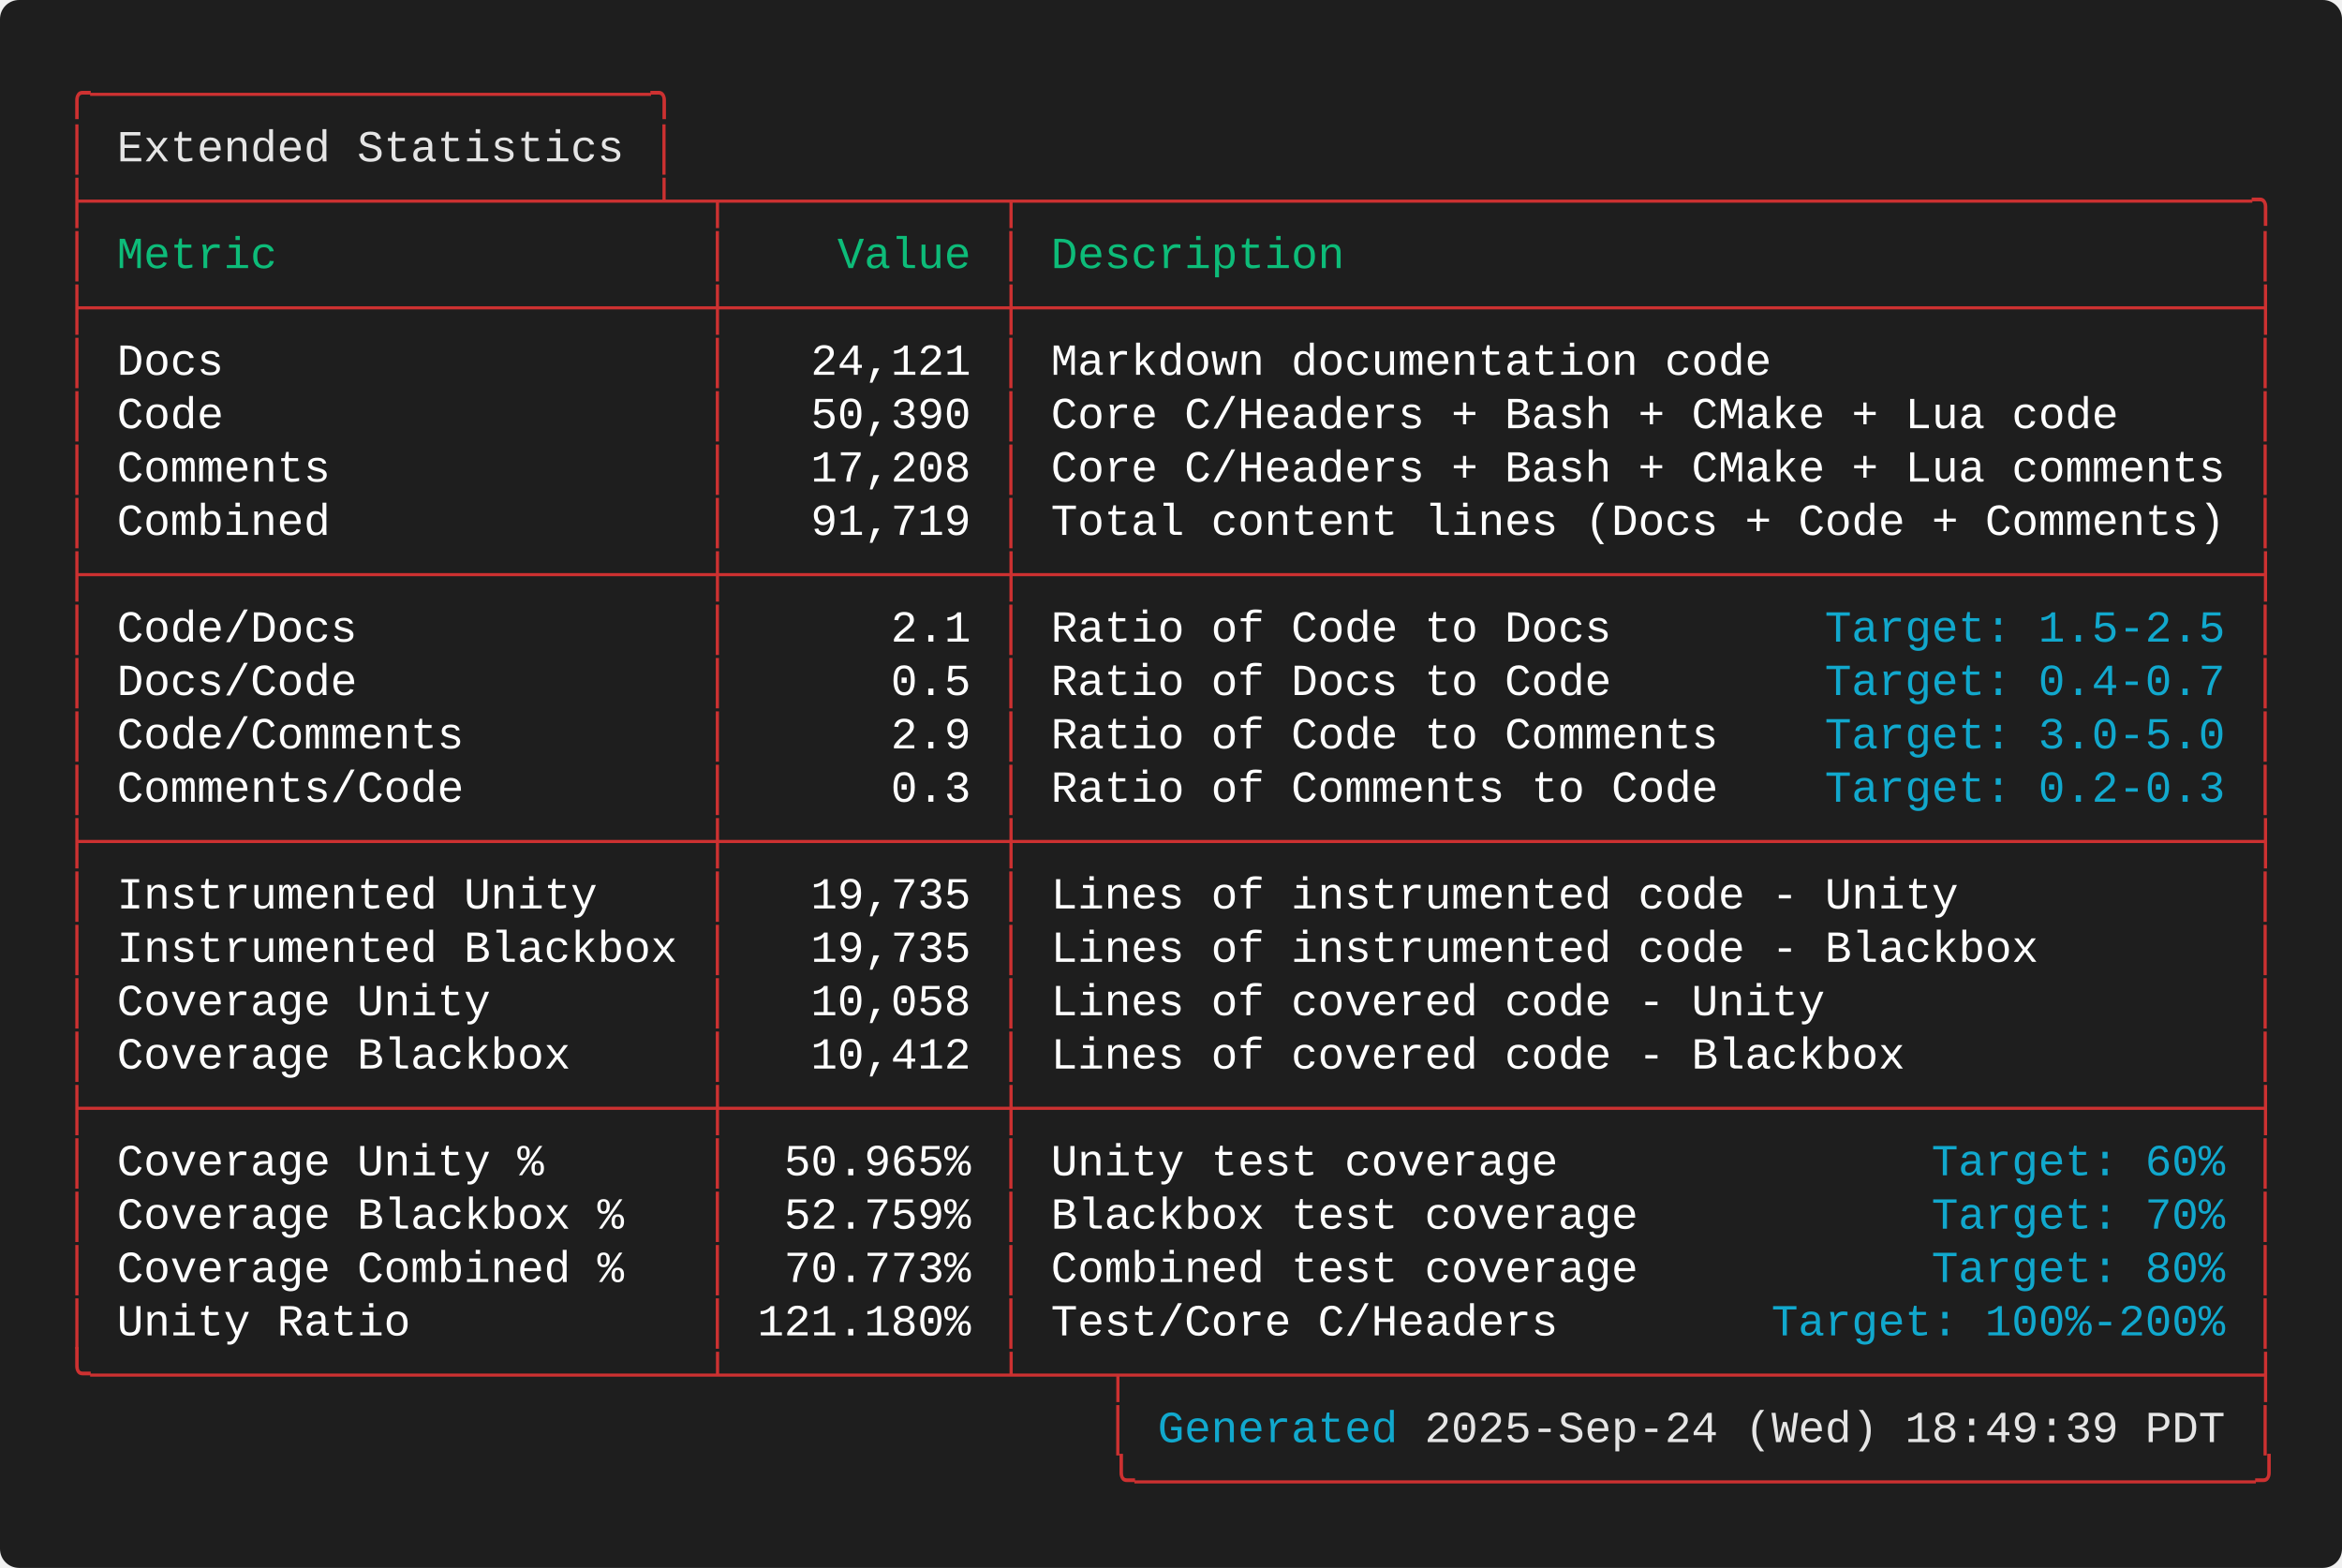
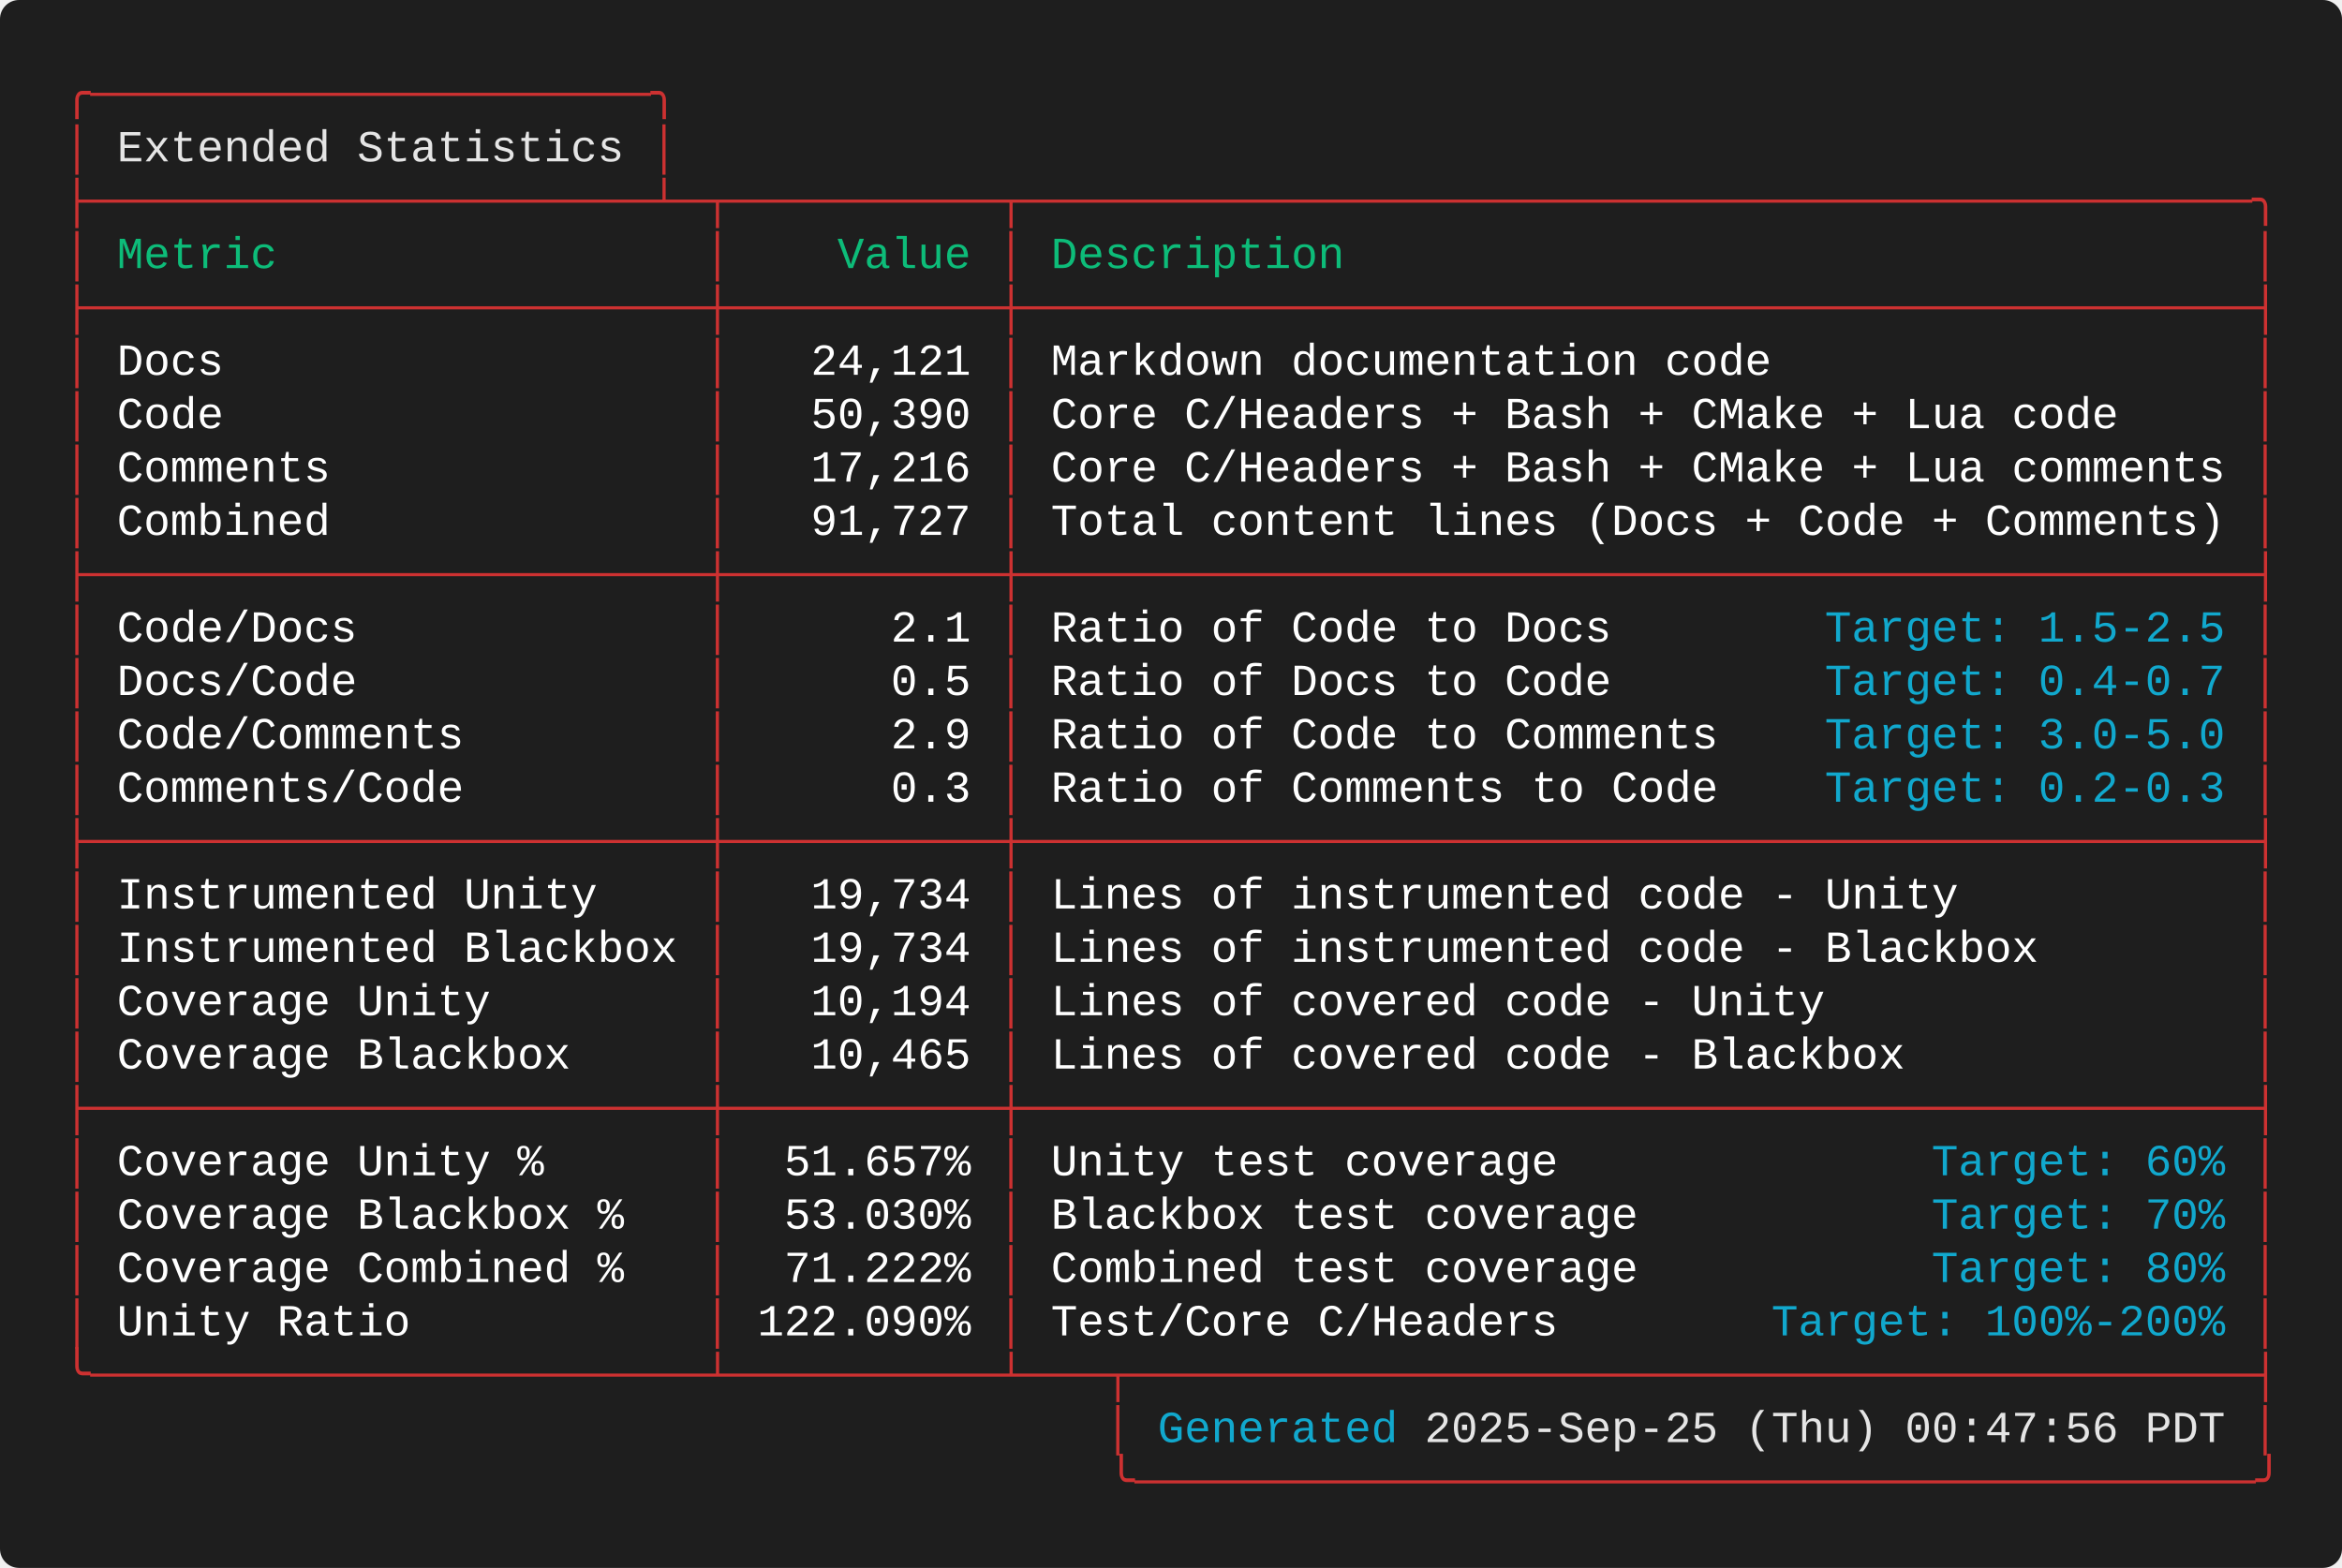
<svg xmlns="http://www.w3.org/2000/svg" width="737.20" height="493.60" viewBox="0 0 737.20 493.60">
  <defs>
    <style type="text/css">.terminal-text { font-family: 'Consolas', 'Consolas', 'Monaco', 'Courier New', monospace; }</style>
  </defs>
  <rect width="100%" height="100%" fill="#1e1e1e" rx="6" />
  <text x="20.00" y="34.00" font-size="14" class="terminal-text" xml:space="preserve" textLength="193.20" lengthAdjust="spacingAndGlyphs" fill="#cd3131">╭─────────────────────╮</text>
  <text x="20.00" y="50.80" font-size="14" class="terminal-text" xml:space="preserve" textLength="16.80" lengthAdjust="spacingAndGlyphs" fill="#cd3131">│ </text>
  <text x="36.80" y="50.80" font-size="14" class="terminal-text" xml:space="preserve" textLength="159.60" lengthAdjust="spacingAndGlyphs" fill="#e5e5e5">Extended Statistics</text>
  <text x="196.40" y="50.80" font-size="14" class="terminal-text" xml:space="preserve" textLength="8.40" lengthAdjust="spacingAndGlyphs" fill="#ffffff"> </text>
  <text x="204.80" y="50.80" font-size="14" class="terminal-text" xml:space="preserve" textLength="8.40" lengthAdjust="spacingAndGlyphs" fill="#cd3131">│</text>
  <text x="20.00" y="67.60" font-size="14" class="terminal-text" xml:space="preserve" textLength="697.20" lengthAdjust="spacingAndGlyphs" fill="#cd3131">├─────────────────────┴─┬──────────┬──────────────────────────────────────────────╮</text>
  <text x="20.00" y="84.40" font-size="14" class="terminal-text" xml:space="preserve" textLength="8.40" lengthAdjust="spacingAndGlyphs" fill="#cd3131">│</text>
  <text x="28.40" y="84.40" font-size="14" class="terminal-text" xml:space="preserve" textLength="193.20" lengthAdjust="spacingAndGlyphs" fill="#0dbc79"> Metric                </text>
  <text x="221.60" y="84.40" font-size="14" class="terminal-text" xml:space="preserve" textLength="8.40" lengthAdjust="spacingAndGlyphs" fill="#cd3131">│</text>
  <text x="230.00" y="84.40" font-size="14" class="terminal-text" xml:space="preserve" textLength="84.00" lengthAdjust="spacingAndGlyphs" fill="#0dbc79">    Value </text>
  <text x="314.00" y="84.40" font-size="14" class="terminal-text" xml:space="preserve" textLength="8.40" lengthAdjust="spacingAndGlyphs" fill="#cd3131">│</text>
  <text x="322.40" y="84.40" font-size="14" class="terminal-text" xml:space="preserve" textLength="386.40" lengthAdjust="spacingAndGlyphs" fill="#0dbc79"> Description                                  </text>
  <text x="708.80" y="84.40" font-size="14" class="terminal-text" xml:space="preserve" textLength="8.40" lengthAdjust="spacingAndGlyphs" fill="#cd3131">│</text>
  <text x="20.00" y="101.20" font-size="14" class="terminal-text" xml:space="preserve" textLength="697.20" lengthAdjust="spacingAndGlyphs" fill="#cd3131">├───────────────────────┼──────────┼──────────────────────────────────────────────┤</text>
  <text x="20.00" y="118.00" font-size="14" class="terminal-text" xml:space="preserve" textLength="8.40" lengthAdjust="spacingAndGlyphs" fill="#cd3131">│</text>
  <text x="28.40" y="118.00" font-size="14" class="terminal-text" xml:space="preserve" textLength="193.20" lengthAdjust="spacingAndGlyphs" fill="#ffffff"> Docs                  </text>
  <text x="221.60" y="118.00" font-size="14" class="terminal-text" xml:space="preserve" textLength="8.40" lengthAdjust="spacingAndGlyphs" fill="#cd3131">│</text>
  <text x="230.00" y="118.00" font-size="14" class="terminal-text" xml:space="preserve" textLength="84.00" lengthAdjust="spacingAndGlyphs" fill="#ffffff">   24,121 </text>
  <text x="314.00" y="118.00" font-size="14" class="terminal-text" xml:space="preserve" textLength="8.40" lengthAdjust="spacingAndGlyphs" fill="#cd3131">│</text>
  <text x="322.40" y="118.00" font-size="14" class="terminal-text" xml:space="preserve" textLength="386.40" lengthAdjust="spacingAndGlyphs" fill="#ffffff"> Markdown documentation code                  </text>
  <text x="708.80" y="118.00" font-size="14" class="terminal-text" xml:space="preserve" textLength="8.40" lengthAdjust="spacingAndGlyphs" fill="#cd3131">│</text>
  <text x="20.00" y="134.80" font-size="14" class="terminal-text" xml:space="preserve" textLength="8.40" lengthAdjust="spacingAndGlyphs" fill="#cd3131">│</text>
  <text x="28.40" y="134.80" font-size="14" class="terminal-text" xml:space="preserve" textLength="193.20" lengthAdjust="spacingAndGlyphs" fill="#ffffff"> Code                  </text>
  <text x="221.60" y="134.80" font-size="14" class="terminal-text" xml:space="preserve" textLength="8.40" lengthAdjust="spacingAndGlyphs" fill="#cd3131">│</text>
  <text x="230.00" y="134.80" font-size="14" class="terminal-text" xml:space="preserve" textLength="84.00" lengthAdjust="spacingAndGlyphs" fill="#ffffff">   50,390 </text>
  <text x="314.00" y="134.80" font-size="14" class="terminal-text" xml:space="preserve" textLength="8.40" lengthAdjust="spacingAndGlyphs" fill="#cd3131">│</text>
  <text x="322.40" y="134.80" font-size="14" class="terminal-text" xml:space="preserve" textLength="386.40" lengthAdjust="spacingAndGlyphs" fill="#ffffff"> Core C/Headers + Bash + CMake + Lua code     </text>
  <text x="708.80" y="134.80" font-size="14" class="terminal-text" xml:space="preserve" textLength="8.40" lengthAdjust="spacingAndGlyphs" fill="#cd3131">│</text>
  <text x="20.00" y="151.60" font-size="14" class="terminal-text" xml:space="preserve" textLength="8.40" lengthAdjust="spacingAndGlyphs" fill="#cd3131">│</text>
  <text x="28.40" y="151.60" font-size="14" class="terminal-text" xml:space="preserve" textLength="193.20" lengthAdjust="spacingAndGlyphs" fill="#ffffff"> Comments              </text>
  <text x="221.60" y="151.60" font-size="14" class="terminal-text" xml:space="preserve" textLength="8.40" lengthAdjust="spacingAndGlyphs" fill="#cd3131">│</text>
-   <text x="230.00" y="151.60" font-size="14" class="terminal-text" xml:space="preserve" textLength="84.00" lengthAdjust="spacingAndGlyphs" fill="#ffffff">   17,208 </text>
+   <text x="230.00" y="151.60" font-size="14" class="terminal-text" xml:space="preserve" textLength="84.00" lengthAdjust="spacingAndGlyphs" fill="#ffffff">   17,216 </text>
  <text x="314.00" y="151.60" font-size="14" class="terminal-text" xml:space="preserve" textLength="8.40" lengthAdjust="spacingAndGlyphs" fill="#cd3131">│</text>
  <text x="322.40" y="151.60" font-size="14" class="terminal-text" xml:space="preserve" textLength="386.40" lengthAdjust="spacingAndGlyphs" fill="#ffffff"> Core C/Headers + Bash + CMake + Lua comments </text>
  <text x="708.80" y="151.60" font-size="14" class="terminal-text" xml:space="preserve" textLength="8.40" lengthAdjust="spacingAndGlyphs" fill="#cd3131">│</text>
  <text x="20.00" y="168.40" font-size="14" class="terminal-text" xml:space="preserve" textLength="8.40" lengthAdjust="spacingAndGlyphs" fill="#cd3131">│</text>
  <text x="28.40" y="168.40" font-size="14" class="terminal-text" xml:space="preserve" textLength="193.20" lengthAdjust="spacingAndGlyphs" fill="#ffffff"> Combined              </text>
  <text x="221.60" y="168.40" font-size="14" class="terminal-text" xml:space="preserve" textLength="8.40" lengthAdjust="spacingAndGlyphs" fill="#cd3131">│</text>
-   <text x="230.00" y="168.40" font-size="14" class="terminal-text" xml:space="preserve" textLength="84.00" lengthAdjust="spacingAndGlyphs" fill="#ffffff">   91,719 </text>
+   <text x="230.00" y="168.40" font-size="14" class="terminal-text" xml:space="preserve" textLength="84.00" lengthAdjust="spacingAndGlyphs" fill="#ffffff">   91,727 </text>
  <text x="314.00" y="168.40" font-size="14" class="terminal-text" xml:space="preserve" textLength="8.40" lengthAdjust="spacingAndGlyphs" fill="#cd3131">│</text>
  <text x="322.40" y="168.40" font-size="14" class="terminal-text" xml:space="preserve" textLength="386.40" lengthAdjust="spacingAndGlyphs" fill="#ffffff"> Total content lines (Docs + Code + Comments) </text>
  <text x="708.80" y="168.40" font-size="14" class="terminal-text" xml:space="preserve" textLength="8.40" lengthAdjust="spacingAndGlyphs" fill="#cd3131">│</text>
  <text x="20.00" y="185.20" font-size="14" class="terminal-text" xml:space="preserve" textLength="697.20" lengthAdjust="spacingAndGlyphs" fill="#cd3131">├───────────────────────┼──────────┼──────────────────────────────────────────────┤</text>
  <text x="20.00" y="202.00" font-size="14" class="terminal-text" xml:space="preserve" textLength="8.40" lengthAdjust="spacingAndGlyphs" fill="#cd3131">│</text>
  <text x="28.40" y="202.00" font-size="14" class="terminal-text" xml:space="preserve" textLength="193.20" lengthAdjust="spacingAndGlyphs" fill="#ffffff"> Code/Docs             </text>
  <text x="221.60" y="202.00" font-size="14" class="terminal-text" xml:space="preserve" textLength="8.40" lengthAdjust="spacingAndGlyphs" fill="#cd3131">│</text>
  <text x="230.00" y="202.00" font-size="14" class="terminal-text" xml:space="preserve" textLength="84.00" lengthAdjust="spacingAndGlyphs" fill="#ffffff">      2.1 </text>
  <text x="314.00" y="202.00" font-size="14" class="terminal-text" xml:space="preserve" textLength="8.40" lengthAdjust="spacingAndGlyphs" fill="#cd3131">│</text>
  <text x="322.40" y="202.00" font-size="14" class="terminal-text" xml:space="preserve" textLength="252.00" lengthAdjust="spacingAndGlyphs" fill="#ffffff"> Ratio of Code to Docs        </text>
  <text x="574.40" y="202.00" font-size="14" class="terminal-text" xml:space="preserve" textLength="126.00" lengthAdjust="spacingAndGlyphs" fill="#11a8cd">Target: 1.5-2.5</text>
  <text x="700.40" y="202.00" font-size="14" class="terminal-text" xml:space="preserve" textLength="8.40" lengthAdjust="spacingAndGlyphs" fill="#ffffff"> </text>
  <text x="708.80" y="202.00" font-size="14" class="terminal-text" xml:space="preserve" textLength="8.40" lengthAdjust="spacingAndGlyphs" fill="#cd3131">│</text>
  <text x="20.00" y="218.80" font-size="14" class="terminal-text" xml:space="preserve" textLength="8.40" lengthAdjust="spacingAndGlyphs" fill="#cd3131">│</text>
  <text x="28.40" y="218.80" font-size="14" class="terminal-text" xml:space="preserve" textLength="193.20" lengthAdjust="spacingAndGlyphs" fill="#ffffff"> Docs/Code             </text>
  <text x="221.60" y="218.80" font-size="14" class="terminal-text" xml:space="preserve" textLength="8.40" lengthAdjust="spacingAndGlyphs" fill="#cd3131">│</text>
  <text x="230.00" y="218.80" font-size="14" class="terminal-text" xml:space="preserve" textLength="84.00" lengthAdjust="spacingAndGlyphs" fill="#ffffff">      0.5 </text>
  <text x="314.00" y="218.80" font-size="14" class="terminal-text" xml:space="preserve" textLength="8.40" lengthAdjust="spacingAndGlyphs" fill="#cd3131">│</text>
  <text x="322.40" y="218.80" font-size="14" class="terminal-text" xml:space="preserve" textLength="252.00" lengthAdjust="spacingAndGlyphs" fill="#ffffff"> Ratio of Docs to Code        </text>
  <text x="574.40" y="218.80" font-size="14" class="terminal-text" xml:space="preserve" textLength="126.00" lengthAdjust="spacingAndGlyphs" fill="#11a8cd">Target: 0.4-0.7</text>
  <text x="700.40" y="218.80" font-size="14" class="terminal-text" xml:space="preserve" textLength="8.40" lengthAdjust="spacingAndGlyphs" fill="#ffffff"> </text>
  <text x="708.80" y="218.80" font-size="14" class="terminal-text" xml:space="preserve" textLength="8.40" lengthAdjust="spacingAndGlyphs" fill="#cd3131">│</text>
  <text x="20.00" y="235.60" font-size="14" class="terminal-text" xml:space="preserve" textLength="8.40" lengthAdjust="spacingAndGlyphs" fill="#cd3131">│</text>
  <text x="28.40" y="235.60" font-size="14" class="terminal-text" xml:space="preserve" textLength="193.20" lengthAdjust="spacingAndGlyphs" fill="#ffffff"> Code/Comments         </text>
  <text x="221.60" y="235.60" font-size="14" class="terminal-text" xml:space="preserve" textLength="8.40" lengthAdjust="spacingAndGlyphs" fill="#cd3131">│</text>
  <text x="230.00" y="235.60" font-size="14" class="terminal-text" xml:space="preserve" textLength="84.00" lengthAdjust="spacingAndGlyphs" fill="#ffffff">      2.9 </text>
  <text x="314.00" y="235.60" font-size="14" class="terminal-text" xml:space="preserve" textLength="8.40" lengthAdjust="spacingAndGlyphs" fill="#cd3131">│</text>
  <text x="322.40" y="235.60" font-size="14" class="terminal-text" xml:space="preserve" textLength="252.00" lengthAdjust="spacingAndGlyphs" fill="#ffffff"> Ratio of Code to Comments    </text>
  <text x="574.40" y="235.60" font-size="14" class="terminal-text" xml:space="preserve" textLength="126.00" lengthAdjust="spacingAndGlyphs" fill="#11a8cd">Target: 3.0-5.0</text>
  <text x="700.40" y="235.60" font-size="14" class="terminal-text" xml:space="preserve" textLength="8.40" lengthAdjust="spacingAndGlyphs" fill="#ffffff"> </text>
  <text x="708.80" y="235.60" font-size="14" class="terminal-text" xml:space="preserve" textLength="8.40" lengthAdjust="spacingAndGlyphs" fill="#cd3131">│</text>
  <text x="20.00" y="252.40" font-size="14" class="terminal-text" xml:space="preserve" textLength="8.40" lengthAdjust="spacingAndGlyphs" fill="#cd3131">│</text>
  <text x="28.40" y="252.40" font-size="14" class="terminal-text" xml:space="preserve" textLength="193.20" lengthAdjust="spacingAndGlyphs" fill="#ffffff"> Comments/Code         </text>
  <text x="221.60" y="252.40" font-size="14" class="terminal-text" xml:space="preserve" textLength="8.40" lengthAdjust="spacingAndGlyphs" fill="#cd3131">│</text>
  <text x="230.00" y="252.40" font-size="14" class="terminal-text" xml:space="preserve" textLength="84.00" lengthAdjust="spacingAndGlyphs" fill="#ffffff">      0.3 </text>
  <text x="314.00" y="252.40" font-size="14" class="terminal-text" xml:space="preserve" textLength="8.40" lengthAdjust="spacingAndGlyphs" fill="#cd3131">│</text>
  <text x="322.40" y="252.40" font-size="14" class="terminal-text" xml:space="preserve" textLength="252.00" lengthAdjust="spacingAndGlyphs" fill="#ffffff"> Ratio of Comments to Code    </text>
  <text x="574.40" y="252.40" font-size="14" class="terminal-text" xml:space="preserve" textLength="126.00" lengthAdjust="spacingAndGlyphs" fill="#11a8cd">Target: 0.2-0.3</text>
  <text x="700.40" y="252.40" font-size="14" class="terminal-text" xml:space="preserve" textLength="8.40" lengthAdjust="spacingAndGlyphs" fill="#ffffff"> </text>
  <text x="708.80" y="252.40" font-size="14" class="terminal-text" xml:space="preserve" textLength="8.40" lengthAdjust="spacingAndGlyphs" fill="#cd3131">│</text>
  <text x="20.00" y="269.20" font-size="14" class="terminal-text" xml:space="preserve" textLength="697.20" lengthAdjust="spacingAndGlyphs" fill="#cd3131">├───────────────────────┼──────────┼──────────────────────────────────────────────┤</text>
  <text x="20.00" y="286.00" font-size="14" class="terminal-text" xml:space="preserve" textLength="8.40" lengthAdjust="spacingAndGlyphs" fill="#cd3131">│</text>
  <text x="28.40" y="286.00" font-size="14" class="terminal-text" xml:space="preserve" textLength="193.20" lengthAdjust="spacingAndGlyphs" fill="#ffffff"> Instrumented Unity    </text>
  <text x="221.60" y="286.00" font-size="14" class="terminal-text" xml:space="preserve" textLength="8.40" lengthAdjust="spacingAndGlyphs" fill="#cd3131">│</text>
-   <text x="230.00" y="286.00" font-size="14" class="terminal-text" xml:space="preserve" textLength="84.00" lengthAdjust="spacingAndGlyphs" fill="#ffffff">   19,735 </text>
+   <text x="230.00" y="286.00" font-size="14" class="terminal-text" xml:space="preserve" textLength="84.00" lengthAdjust="spacingAndGlyphs" fill="#ffffff">   19,734 </text>
  <text x="314.00" y="286.00" font-size="14" class="terminal-text" xml:space="preserve" textLength="8.40" lengthAdjust="spacingAndGlyphs" fill="#cd3131">│</text>
  <text x="322.40" y="286.00" font-size="14" class="terminal-text" xml:space="preserve" textLength="386.40" lengthAdjust="spacingAndGlyphs" fill="#ffffff"> Lines of instrumented code - Unity           </text>
  <text x="708.80" y="286.00" font-size="14" class="terminal-text" xml:space="preserve" textLength="8.40" lengthAdjust="spacingAndGlyphs" fill="#cd3131">│</text>
  <text x="20.00" y="302.80" font-size="14" class="terminal-text" xml:space="preserve" textLength="8.40" lengthAdjust="spacingAndGlyphs" fill="#cd3131">│</text>
  <text x="28.40" y="302.80" font-size="14" class="terminal-text" xml:space="preserve" textLength="193.20" lengthAdjust="spacingAndGlyphs" fill="#ffffff"> Instrumented Blackbox </text>
  <text x="221.60" y="302.80" font-size="14" class="terminal-text" xml:space="preserve" textLength="8.40" lengthAdjust="spacingAndGlyphs" fill="#cd3131">│</text>
-   <text x="230.00" y="302.80" font-size="14" class="terminal-text" xml:space="preserve" textLength="84.00" lengthAdjust="spacingAndGlyphs" fill="#ffffff">   19,735 </text>
+   <text x="230.00" y="302.80" font-size="14" class="terminal-text" xml:space="preserve" textLength="84.00" lengthAdjust="spacingAndGlyphs" fill="#ffffff">   19,734 </text>
  <text x="314.00" y="302.80" font-size="14" class="terminal-text" xml:space="preserve" textLength="8.40" lengthAdjust="spacingAndGlyphs" fill="#cd3131">│</text>
  <text x="322.40" y="302.80" font-size="14" class="terminal-text" xml:space="preserve" textLength="386.40" lengthAdjust="spacingAndGlyphs" fill="#ffffff"> Lines of instrumented code - Blackbox        </text>
  <text x="708.80" y="302.80" font-size="14" class="terminal-text" xml:space="preserve" textLength="8.40" lengthAdjust="spacingAndGlyphs" fill="#cd3131">│</text>
  <text x="20.00" y="319.60" font-size="14" class="terminal-text" xml:space="preserve" textLength="8.40" lengthAdjust="spacingAndGlyphs" fill="#cd3131">│</text>
  <text x="28.40" y="319.60" font-size="14" class="terminal-text" xml:space="preserve" textLength="193.20" lengthAdjust="spacingAndGlyphs" fill="#ffffff"> Coverage Unity        </text>
  <text x="221.60" y="319.60" font-size="14" class="terminal-text" xml:space="preserve" textLength="8.40" lengthAdjust="spacingAndGlyphs" fill="#cd3131">│</text>
-   <text x="230.00" y="319.60" font-size="14" class="terminal-text" xml:space="preserve" textLength="84.00" lengthAdjust="spacingAndGlyphs" fill="#ffffff">   10,058 </text>
+   <text x="230.00" y="319.60" font-size="14" class="terminal-text" xml:space="preserve" textLength="84.00" lengthAdjust="spacingAndGlyphs" fill="#ffffff">   10,194 </text>
  <text x="314.00" y="319.60" font-size="14" class="terminal-text" xml:space="preserve" textLength="8.40" lengthAdjust="spacingAndGlyphs" fill="#cd3131">│</text>
  <text x="322.40" y="319.60" font-size="14" class="terminal-text" xml:space="preserve" textLength="386.40" lengthAdjust="spacingAndGlyphs" fill="#ffffff"> Lines of covered code - Unity                </text>
  <text x="708.80" y="319.60" font-size="14" class="terminal-text" xml:space="preserve" textLength="8.40" lengthAdjust="spacingAndGlyphs" fill="#cd3131">│</text>
  <text x="20.00" y="336.40" font-size="14" class="terminal-text" xml:space="preserve" textLength="8.40" lengthAdjust="spacingAndGlyphs" fill="#cd3131">│</text>
  <text x="28.40" y="336.40" font-size="14" class="terminal-text" xml:space="preserve" textLength="193.20" lengthAdjust="spacingAndGlyphs" fill="#ffffff"> Coverage Blackbox     </text>
  <text x="221.60" y="336.40" font-size="14" class="terminal-text" xml:space="preserve" textLength="8.40" lengthAdjust="spacingAndGlyphs" fill="#cd3131">│</text>
-   <text x="230.00" y="336.40" font-size="14" class="terminal-text" xml:space="preserve" textLength="84.00" lengthAdjust="spacingAndGlyphs" fill="#ffffff">   10,412 </text>
+   <text x="230.00" y="336.40" font-size="14" class="terminal-text" xml:space="preserve" textLength="84.00" lengthAdjust="spacingAndGlyphs" fill="#ffffff">   10,465 </text>
  <text x="314.00" y="336.40" font-size="14" class="terminal-text" xml:space="preserve" textLength="8.40" lengthAdjust="spacingAndGlyphs" fill="#cd3131">│</text>
  <text x="322.40" y="336.40" font-size="14" class="terminal-text" xml:space="preserve" textLength="386.40" lengthAdjust="spacingAndGlyphs" fill="#ffffff"> Lines of covered code - Blackbox             </text>
  <text x="708.80" y="336.40" font-size="14" class="terminal-text" xml:space="preserve" textLength="8.40" lengthAdjust="spacingAndGlyphs" fill="#cd3131">│</text>
  <text x="20.00" y="353.20" font-size="14" class="terminal-text" xml:space="preserve" textLength="697.20" lengthAdjust="spacingAndGlyphs" fill="#cd3131">├───────────────────────┼──────────┼──────────────────────────────────────────────┤</text>
  <text x="20.00" y="370.00" font-size="14" class="terminal-text" xml:space="preserve" textLength="8.40" lengthAdjust="spacingAndGlyphs" fill="#cd3131">│</text>
  <text x="28.40" y="370.00" font-size="14" class="terminal-text" xml:space="preserve" textLength="193.20" lengthAdjust="spacingAndGlyphs" fill="#ffffff"> Coverage Unity %      </text>
  <text x="221.60" y="370.00" font-size="14" class="terminal-text" xml:space="preserve" textLength="8.40" lengthAdjust="spacingAndGlyphs" fill="#cd3131">│</text>
-   <text x="230.00" y="370.00" font-size="14" class="terminal-text" xml:space="preserve" textLength="84.00" lengthAdjust="spacingAndGlyphs" fill="#ffffff">  50.965% </text>
+   <text x="230.00" y="370.00" font-size="14" class="terminal-text" xml:space="preserve" textLength="84.00" lengthAdjust="spacingAndGlyphs" fill="#ffffff">  51.657% </text>
  <text x="314.00" y="370.00" font-size="14" class="terminal-text" xml:space="preserve" textLength="8.40" lengthAdjust="spacingAndGlyphs" fill="#cd3131">│</text>
  <text x="322.40" y="370.00" font-size="14" class="terminal-text" xml:space="preserve" textLength="285.60" lengthAdjust="spacingAndGlyphs" fill="#ffffff"> Unity test coverage              </text>
  <text x="608.00" y="370.00" font-size="14" class="terminal-text" xml:space="preserve" textLength="92.40" lengthAdjust="spacingAndGlyphs" fill="#11a8cd">Target: 60%</text>
  <text x="700.40" y="370.00" font-size="14" class="terminal-text" xml:space="preserve" textLength="8.40" lengthAdjust="spacingAndGlyphs" fill="#ffffff"> </text>
  <text x="708.80" y="370.00" font-size="14" class="terminal-text" xml:space="preserve" textLength="8.40" lengthAdjust="spacingAndGlyphs" fill="#cd3131">│</text>
  <text x="20.00" y="386.80" font-size="14" class="terminal-text" xml:space="preserve" textLength="8.40" lengthAdjust="spacingAndGlyphs" fill="#cd3131">│</text>
  <text x="28.40" y="386.80" font-size="14" class="terminal-text" xml:space="preserve" textLength="193.20" lengthAdjust="spacingAndGlyphs" fill="#ffffff"> Coverage Blackbox %   </text>
  <text x="221.60" y="386.80" font-size="14" class="terminal-text" xml:space="preserve" textLength="8.40" lengthAdjust="spacingAndGlyphs" fill="#cd3131">│</text>
-   <text x="230.00" y="386.80" font-size="14" class="terminal-text" xml:space="preserve" textLength="84.00" lengthAdjust="spacingAndGlyphs" fill="#ffffff">  52.759% </text>
+   <text x="230.00" y="386.80" font-size="14" class="terminal-text" xml:space="preserve" textLength="84.00" lengthAdjust="spacingAndGlyphs" fill="#ffffff">  53.030% </text>
  <text x="314.00" y="386.80" font-size="14" class="terminal-text" xml:space="preserve" textLength="8.40" lengthAdjust="spacingAndGlyphs" fill="#cd3131">│</text>
  <text x="322.40" y="386.80" font-size="14" class="terminal-text" xml:space="preserve" textLength="285.60" lengthAdjust="spacingAndGlyphs" fill="#ffffff"> Blackbox test coverage           </text>
  <text x="608.00" y="386.80" font-size="14" class="terminal-text" xml:space="preserve" textLength="92.40" lengthAdjust="spacingAndGlyphs" fill="#11a8cd">Target: 70%</text>
  <text x="700.40" y="386.80" font-size="14" class="terminal-text" xml:space="preserve" textLength="8.40" lengthAdjust="spacingAndGlyphs" fill="#ffffff"> </text>
  <text x="708.80" y="386.80" font-size="14" class="terminal-text" xml:space="preserve" textLength="8.40" lengthAdjust="spacingAndGlyphs" fill="#cd3131">│</text>
  <text x="20.00" y="403.60" font-size="14" class="terminal-text" xml:space="preserve" textLength="8.40" lengthAdjust="spacingAndGlyphs" fill="#cd3131">│</text>
  <text x="28.40" y="403.60" font-size="14" class="terminal-text" xml:space="preserve" textLength="193.20" lengthAdjust="spacingAndGlyphs" fill="#ffffff"> Coverage Combined %   </text>
  <text x="221.60" y="403.60" font-size="14" class="terminal-text" xml:space="preserve" textLength="8.40" lengthAdjust="spacingAndGlyphs" fill="#cd3131">│</text>
-   <text x="230.00" y="403.60" font-size="14" class="terminal-text" xml:space="preserve" textLength="84.00" lengthAdjust="spacingAndGlyphs" fill="#ffffff">  70.773% </text>
+   <text x="230.00" y="403.60" font-size="14" class="terminal-text" xml:space="preserve" textLength="84.00" lengthAdjust="spacingAndGlyphs" fill="#ffffff">  71.222% </text>
  <text x="314.00" y="403.60" font-size="14" class="terminal-text" xml:space="preserve" textLength="8.40" lengthAdjust="spacingAndGlyphs" fill="#cd3131">│</text>
  <text x="322.40" y="403.60" font-size="14" class="terminal-text" xml:space="preserve" textLength="285.60" lengthAdjust="spacingAndGlyphs" fill="#ffffff"> Combined test coverage           </text>
  <text x="608.00" y="403.60" font-size="14" class="terminal-text" xml:space="preserve" textLength="92.40" lengthAdjust="spacingAndGlyphs" fill="#11a8cd">Target: 80%</text>
  <text x="700.40" y="403.60" font-size="14" class="terminal-text" xml:space="preserve" textLength="8.40" lengthAdjust="spacingAndGlyphs" fill="#ffffff"> </text>
  <text x="708.80" y="403.60" font-size="14" class="terminal-text" xml:space="preserve" textLength="8.40" lengthAdjust="spacingAndGlyphs" fill="#cd3131">│</text>
  <text x="20.00" y="420.40" font-size="14" class="terminal-text" xml:space="preserve" textLength="8.40" lengthAdjust="spacingAndGlyphs" fill="#cd3131">│</text>
  <text x="28.40" y="420.40" font-size="14" class="terminal-text" xml:space="preserve" textLength="193.20" lengthAdjust="spacingAndGlyphs" fill="#ffffff"> Unity Ratio           </text>
  <text x="221.60" y="420.40" font-size="14" class="terminal-text" xml:space="preserve" textLength="8.40" lengthAdjust="spacingAndGlyphs" fill="#cd3131">│</text>
-   <text x="230.00" y="420.40" font-size="14" class="terminal-text" xml:space="preserve" textLength="84.00" lengthAdjust="spacingAndGlyphs" fill="#ffffff"> 121.180% </text>
+   <text x="230.00" y="420.40" font-size="14" class="terminal-text" xml:space="preserve" textLength="84.00" lengthAdjust="spacingAndGlyphs" fill="#ffffff"> 122.090% </text>
  <text x="314.00" y="420.40" font-size="14" class="terminal-text" xml:space="preserve" textLength="8.40" lengthAdjust="spacingAndGlyphs" fill="#cd3131">│</text>
  <text x="322.40" y="420.40" font-size="14" class="terminal-text" xml:space="preserve" textLength="235.20" lengthAdjust="spacingAndGlyphs" fill="#ffffff"> Test/Core C/Headers        </text>
  <text x="557.60" y="420.40" font-size="14" class="terminal-text" xml:space="preserve" textLength="142.80" lengthAdjust="spacingAndGlyphs" fill="#11a8cd">Target: 100%-200%</text>
  <text x="700.40" y="420.40" font-size="14" class="terminal-text" xml:space="preserve" textLength="8.40" lengthAdjust="spacingAndGlyphs" fill="#ffffff"> </text>
  <text x="708.80" y="420.40" font-size="14" class="terminal-text" xml:space="preserve" textLength="8.40" lengthAdjust="spacingAndGlyphs" fill="#cd3131">│</text>
  <text x="20.00" y="437.20" font-size="14" class="terminal-text" xml:space="preserve" textLength="697.20" lengthAdjust="spacingAndGlyphs" fill="#cd3131">╰───────────────────────┴──────────┴───┬──────────────────────────────────────────┤</text>
  <text x="20.00" y="454.00" font-size="14" class="terminal-text" xml:space="preserve" textLength="344.40" lengthAdjust="spacingAndGlyphs" fill="#cd3131">                                       │ </text>
  <text x="364.40" y="454.00" font-size="14" class="terminal-text" xml:space="preserve" textLength="75.60" lengthAdjust="spacingAndGlyphs" fill="#11a8cd">Generated</text>
-   <text x="440.00" y="454.00" font-size="14" class="terminal-text" xml:space="preserve" textLength="260.40" lengthAdjust="spacingAndGlyphs" fill="#e5e5e5"> 2025-Sep-24 (Wed) 18:49:39 PDT</text>
+   <text x="440.00" y="454.00" font-size="14" class="terminal-text" xml:space="preserve" textLength="260.40" lengthAdjust="spacingAndGlyphs" fill="#e5e5e5"> 2025-Sep-25 (Thu) 00:47:56 PDT</text>
  <text x="700.40" y="454.00" font-size="14" class="terminal-text" xml:space="preserve" textLength="8.40" lengthAdjust="spacingAndGlyphs" fill="#ffffff"> </text>
  <text x="708.80" y="454.00" font-size="14" class="terminal-text" xml:space="preserve" textLength="8.40" lengthAdjust="spacingAndGlyphs" fill="#cd3131">│</text>
  <text x="20.00" y="470.80" font-size="14" class="terminal-text" xml:space="preserve" textLength="697.20" lengthAdjust="spacingAndGlyphs" fill="#cd3131">                                       ╰──────────────────────────────────────────╯</text>
</svg>
